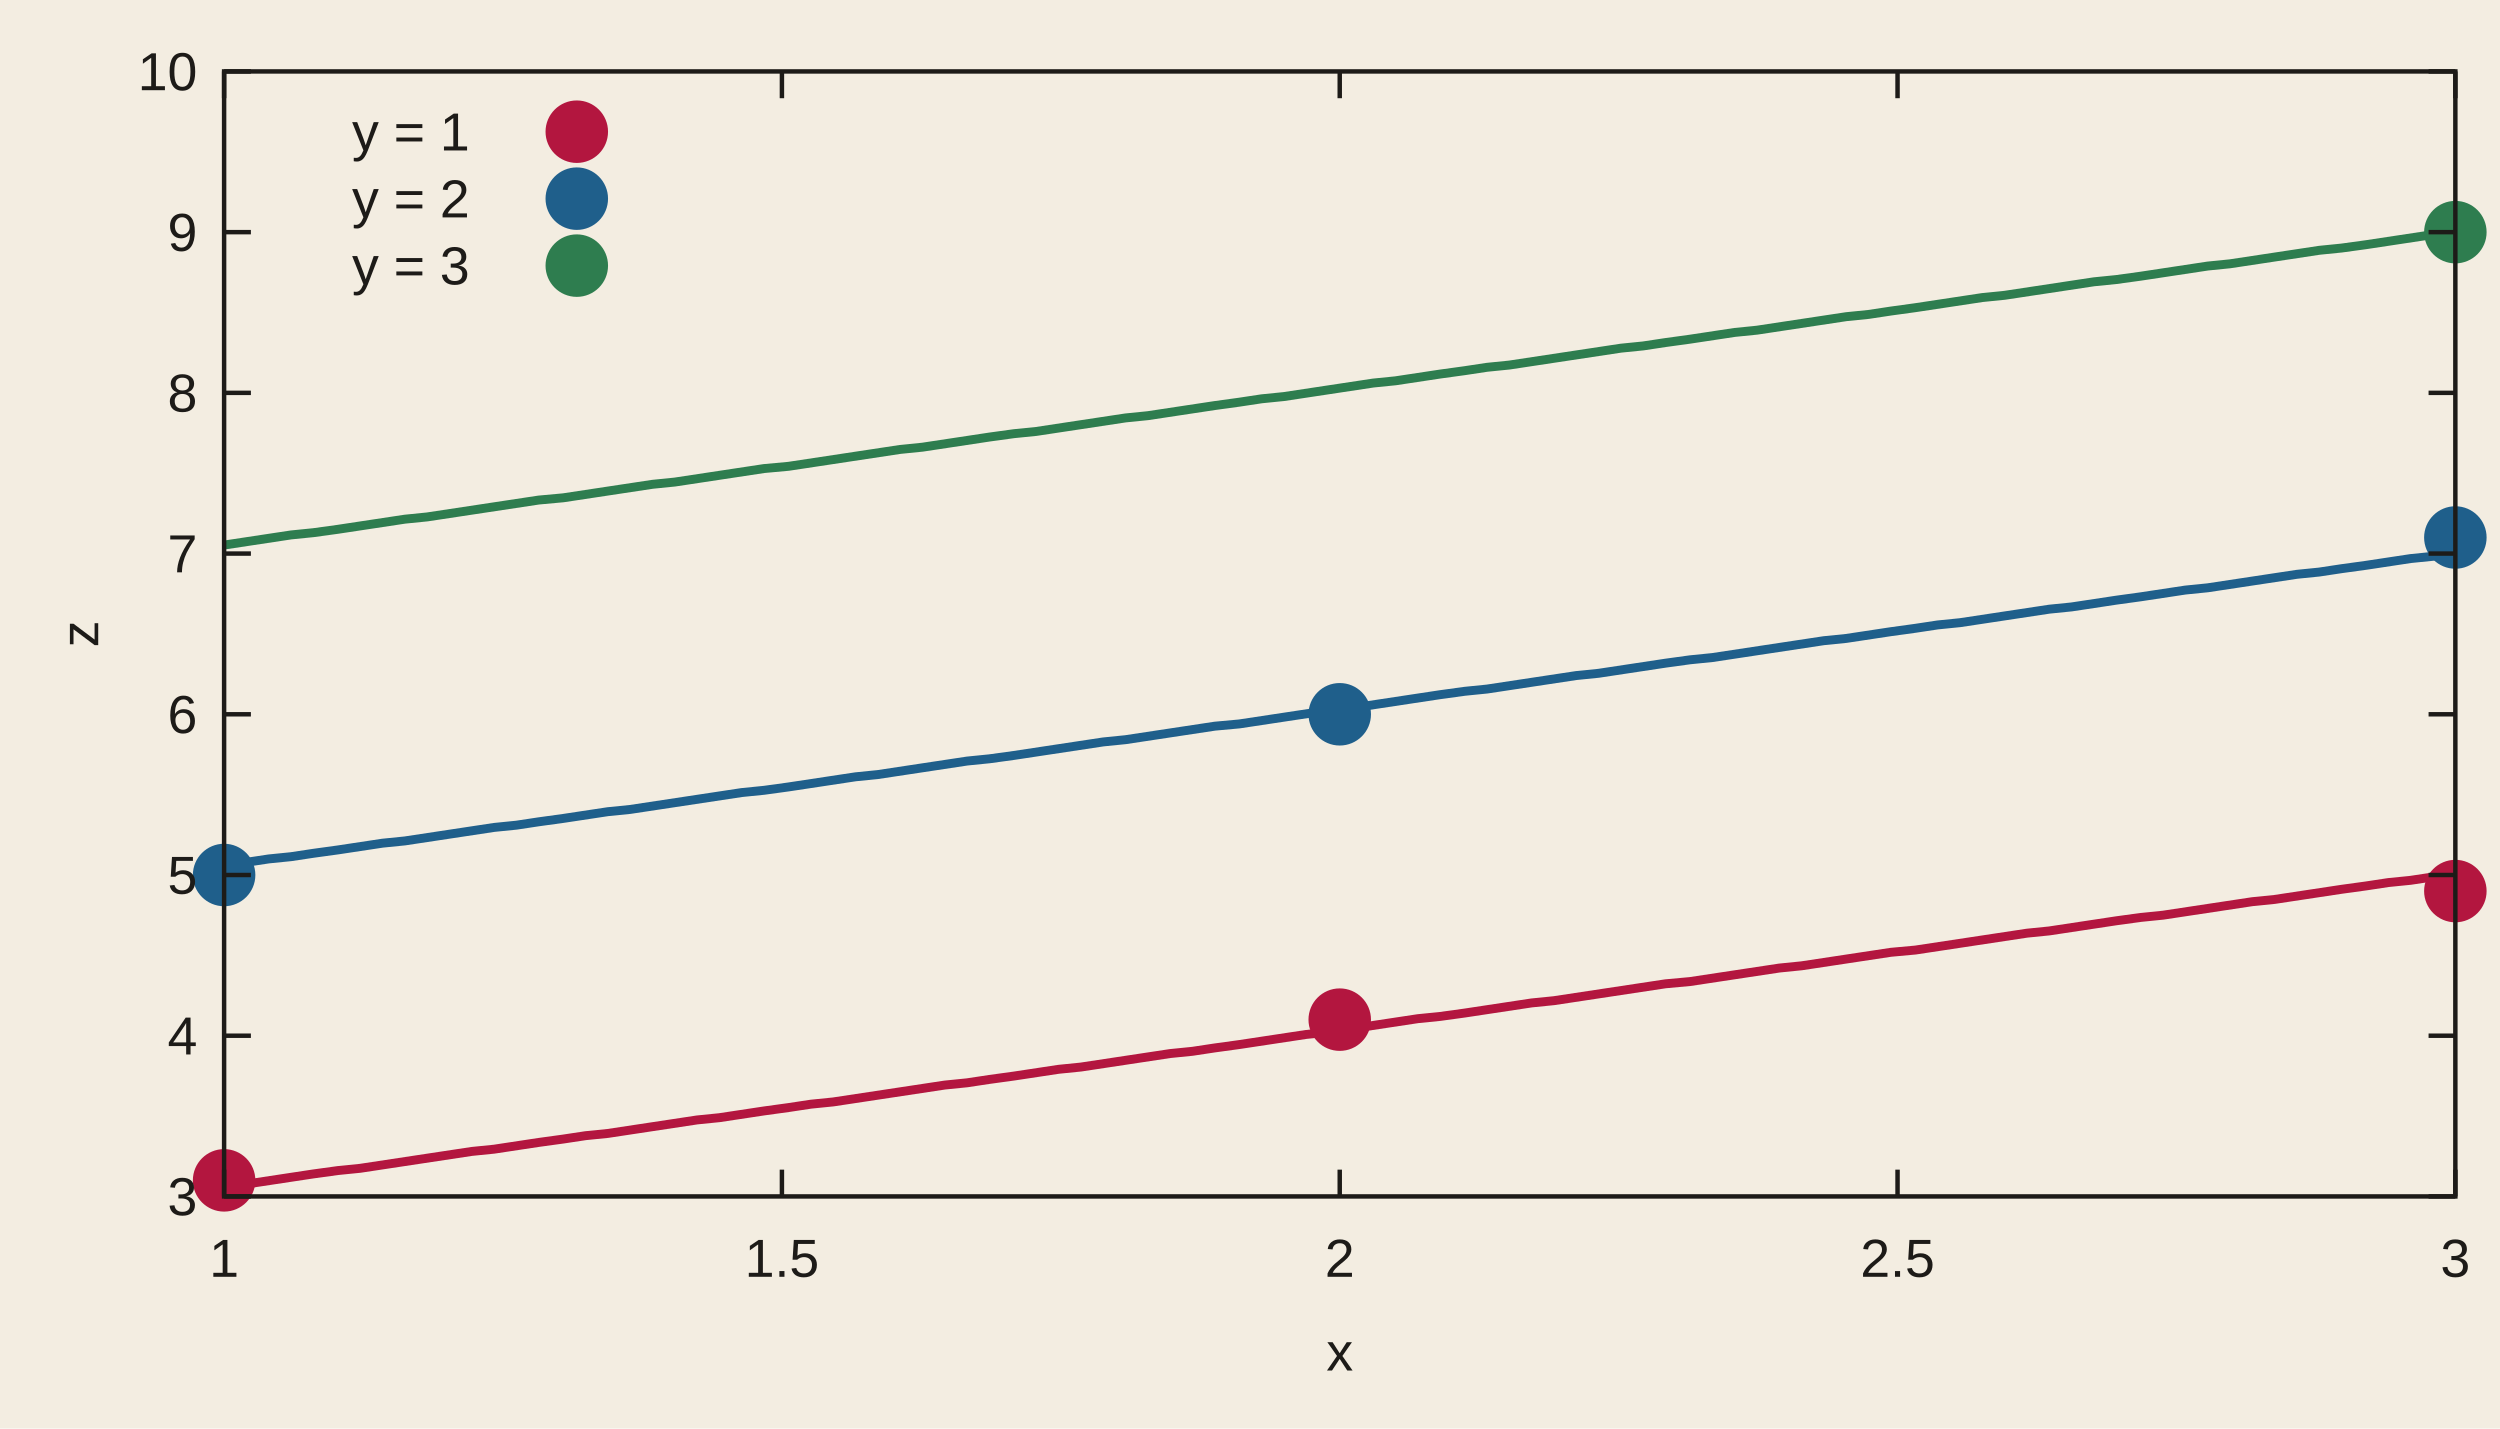
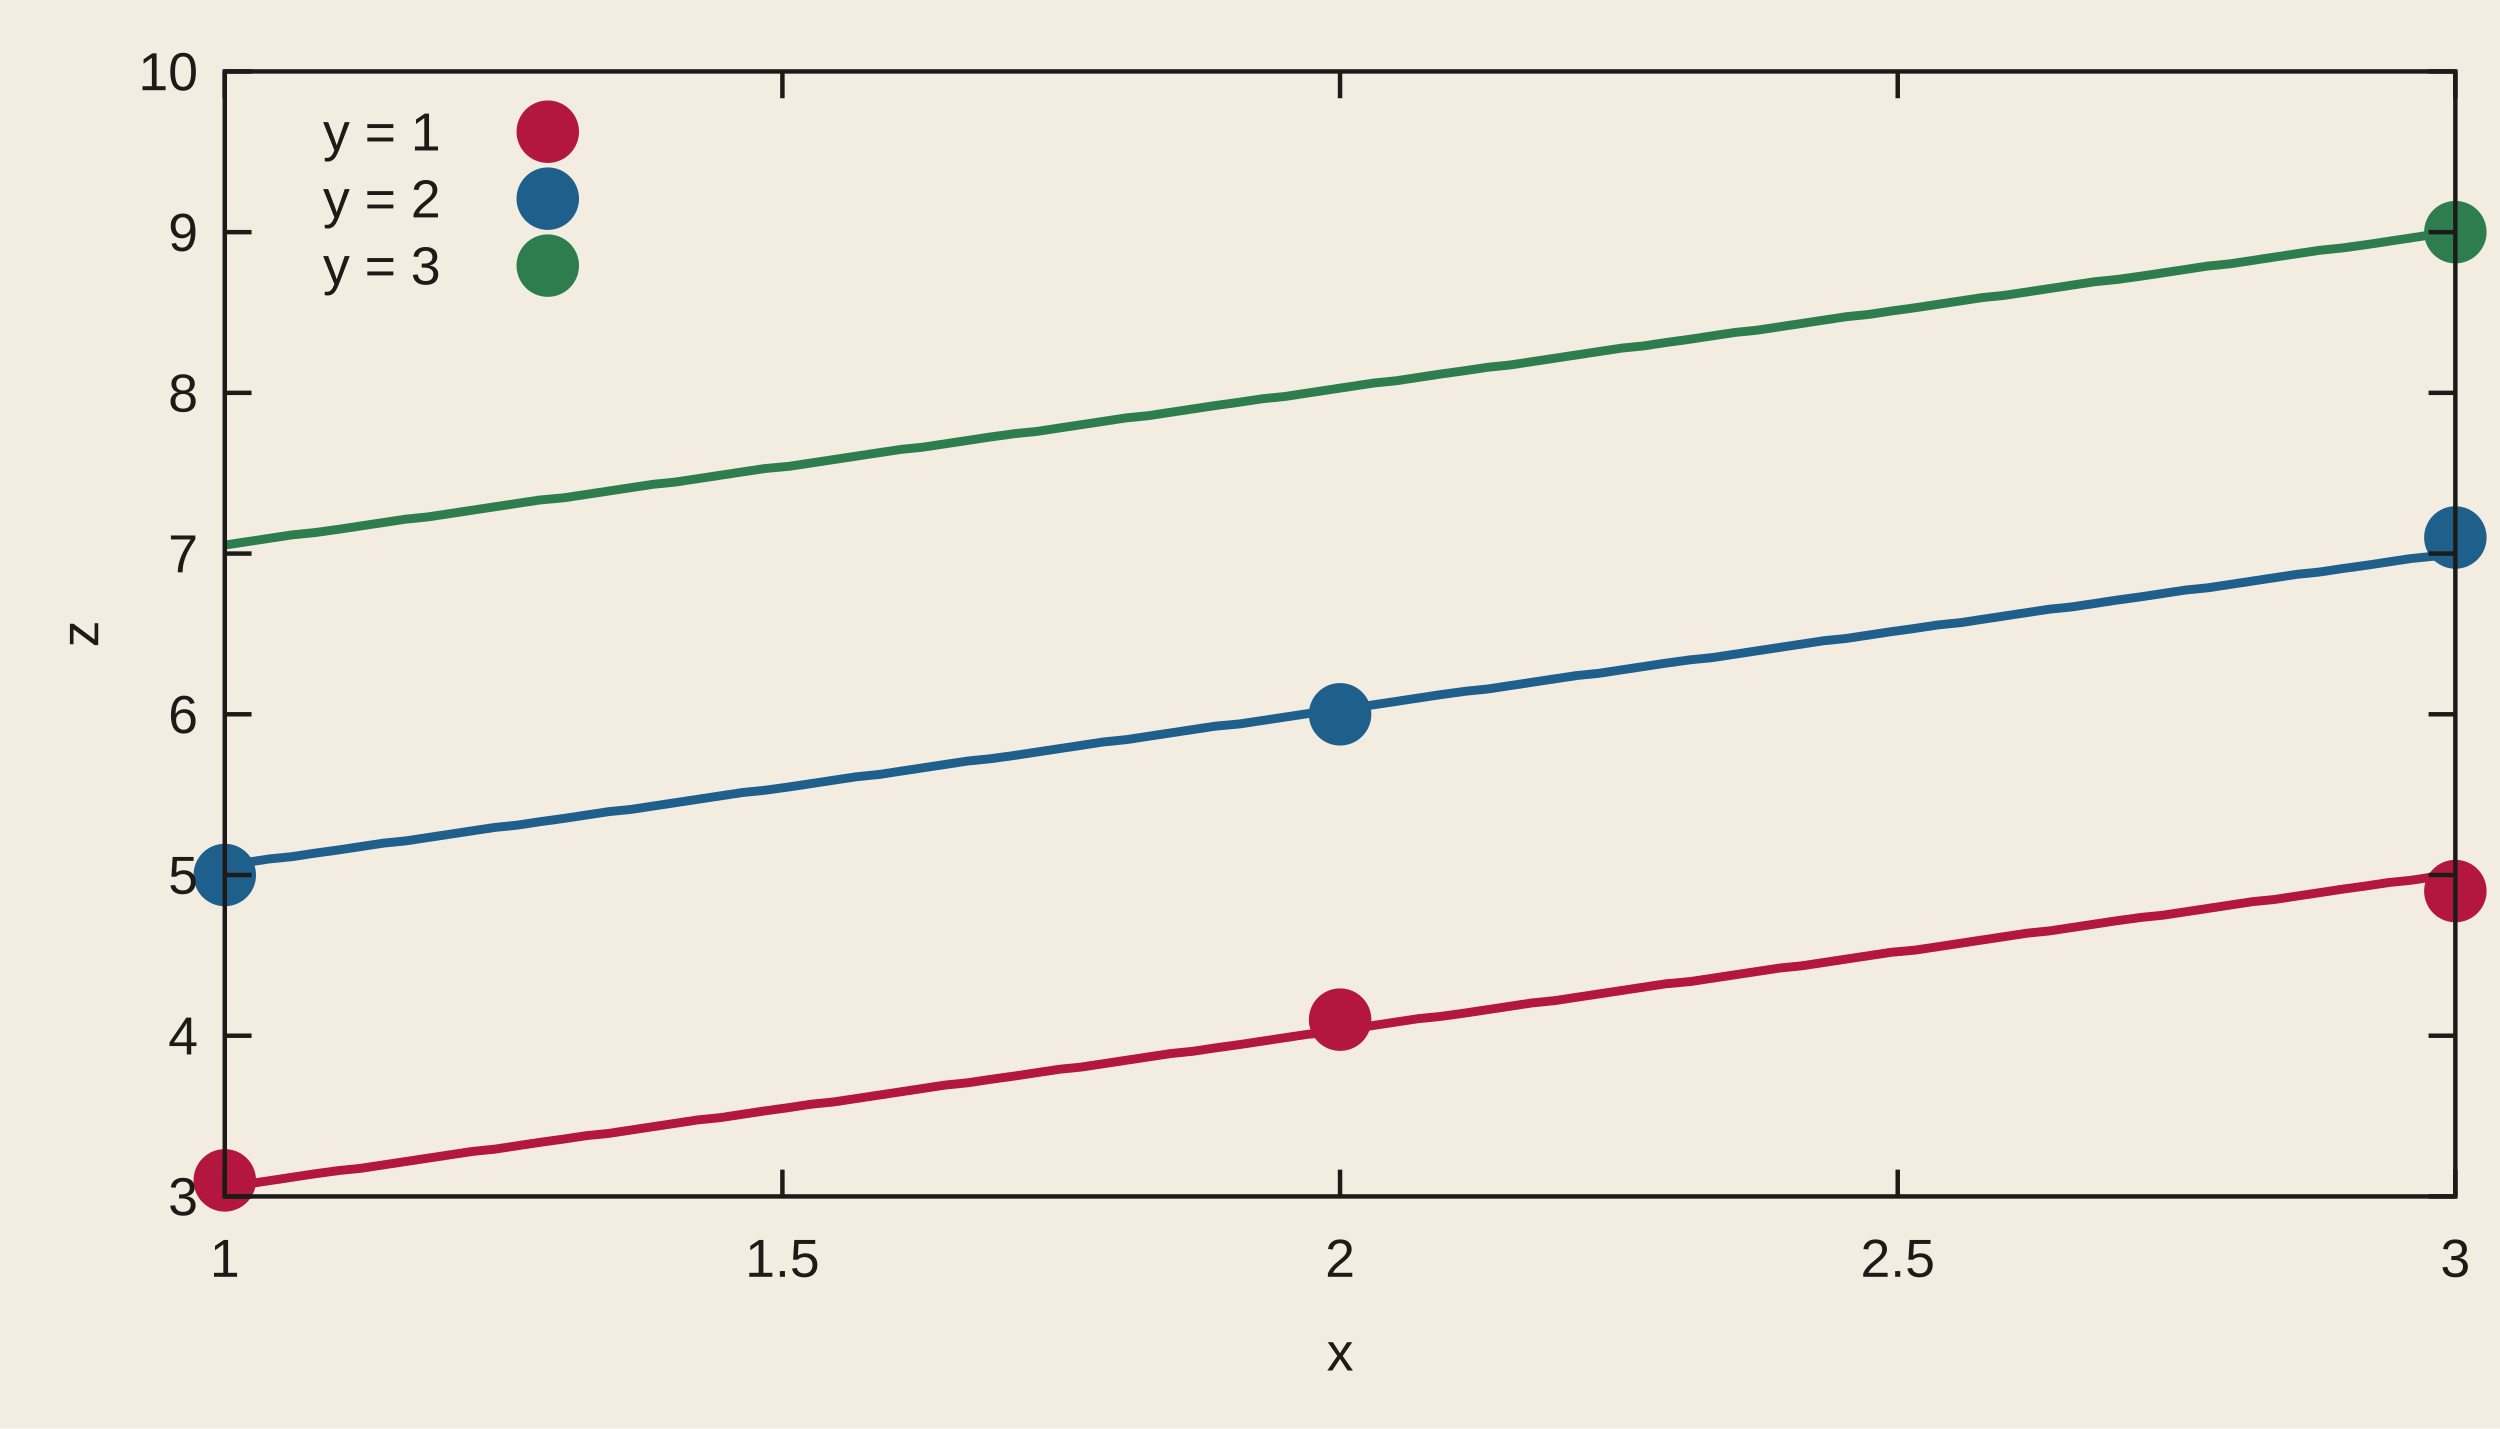
<svg xmlns="http://www.w3.org/2000/svg" width="560" height="320" viewBox="0 0 560 320" font-family="Arial,Helvetica,sans-serif" font-size="12" fill="#1d1b18" data-theme="washi" data-frame="#1d1b18" data-grid-color="#a69a85">
  <rect x="0" y="0" width="560" height="320" fill="#f3ede1" stroke="none" stroke-width="0" />
-   <g class="fs-axes" data-area="50.2 550 16 268" data-x="1e0 3e0" data-y="3e0 1e1" data-log="0 0" data-grid="0" data-font-size="12" data-xformat="%h" data-yformat="%h">
+   <g class="fs-axes" data-area="50.35 550 16 268" data-x="1e0 3e0" data-y="3e0 1e1" data-log="0 0" data-grid="0" data-font-size="12" data-xformat="%h" data-yformat="%h">
    <g class="fs-grid" display="none">
-       <polyline fill="none" stroke="#a69a85" stroke-width="0.5" stroke-dasharray="2,3" points="50.2,268 50.2,16" />
-       <polyline fill="none" stroke="#a69a85" stroke-width="0.5" stroke-dasharray="2,3" points="175.15,268 175.15,16" />
-       <polyline fill="none" stroke="#a69a85" stroke-width="0.5" stroke-dasharray="2,3" points="300.1,268 300.1,16" />
-       <polyline fill="none" stroke="#a69a85" stroke-width="0.5" stroke-dasharray="2,3" points="425.05,268 425.05,16" />
+       <polyline fill="none" stroke="#a69a85" stroke-width="0.5" stroke-dasharray="2,3" points="50.35,268 50.35,16" />
+       <polyline fill="none" stroke="#a69a85" stroke-width="0.5" stroke-dasharray="2,3" points="175.26,268 175.26,16" />
+       <polyline fill="none" stroke="#a69a85" stroke-width="0.5" stroke-dasharray="2,3" points="300.17,268 300.17,16" />
+       <polyline fill="none" stroke="#a69a85" stroke-width="0.5" stroke-dasharray="2,3" points="425.09,268 425.09,16" />
      <polyline fill="none" stroke="#a69a85" stroke-width="0.5" stroke-dasharray="2,3" points="550,268 550,16" />
-       <polyline fill="none" stroke="#a69a85" stroke-width="0.5" stroke-dasharray="2,3" points="50.2,268 550,268" />
-       <polyline fill="none" stroke="#a69a85" stroke-width="0.5" stroke-dasharray="2,3" points="50.2,232 550,232" />
-       <polyline fill="none" stroke="#a69a85" stroke-width="0.5" stroke-dasharray="2,3" points="50.2,196 550,196" />
-       <polyline fill="none" stroke="#a69a85" stroke-width="0.5" stroke-dasharray="2,3" points="50.2,160 550,160" />
-       <polyline fill="none" stroke="#a69a85" stroke-width="0.5" stroke-dasharray="2,3" points="50.2,124 550,124" />
-       <polyline fill="none" stroke="#a69a85" stroke-width="0.5" stroke-dasharray="2,3" points="50.2,88 550,88" />
-       <polyline fill="none" stroke="#a69a85" stroke-width="0.5" stroke-dasharray="2,3" points="50.2,52 550,52" />
-       <polyline fill="none" stroke="#a69a85" stroke-width="0.5" stroke-dasharray="2,3" points="50.2,16 550,16" />
+       <polyline fill="none" stroke="#a69a85" stroke-width="0.5" stroke-dasharray="2,3" points="50.35,268 550,268" />
+       <polyline fill="none" stroke="#a69a85" stroke-width="0.5" stroke-dasharray="2,3" points="50.35,232 550,232" />
+       <polyline fill="none" stroke="#a69a85" stroke-width="0.5" stroke-dasharray="2,3" points="50.35,196 550,196" />
+       <polyline fill="none" stroke="#a69a85" stroke-width="0.5" stroke-dasharray="2,3" points="50.35,160 550,160" />
+       <polyline fill="none" stroke="#a69a85" stroke-width="0.5" stroke-dasharray="2,3" points="50.35,124 550,124" />
+       <polyline fill="none" stroke="#a69a85" stroke-width="0.5" stroke-dasharray="2,3" points="50.35,88 550,88" />
+       <polyline fill="none" stroke="#a69a85" stroke-width="0.5" stroke-dasharray="2,3" points="50.35,52 550,52" />
+       <polyline fill="none" stroke="#a69a85" stroke-width="0.5" stroke-dasharray="2,3" points="50.35,16 550,16" />
    </g>
-     <svg class="fs-plot" x="50.2" y="16" width="499.8" height="252" viewBox="0 0 1 1" preserveAspectRatio="none" overflow="hidden">
+     <svg class="fs-plot" x="50.35" y="16" width="499.65" height="252" viewBox="0 0 1 1" preserveAspectRatio="none" overflow="hidden">
      <g class="fs-series" data-series="1">
        <path class="fs-pts" data-pt="7" data-size="12.6" data-lw="1.4" data-color="#b3163f" fill="none" stroke="none" d="M0,0.986 M0.5,0.843 M1,0.729" />
      </g>
      <g class="fs-series" data-series="2">
        <path class="fs-pts" data-pt="7" data-size="12.6" data-lw="1.4" data-color="#1f5f8b" fill="none" stroke="none" d="M0,0.714 M0.5,0.571 M1,0.414" />
      </g>
      <g class="fs-series" data-series="3">
        <path class="fs-pts" data-pt="7" data-size="12.6" data-lw="1.4" data-color="#2e7d4f" fill="none" stroke="none" d="M1,0.143" />
      </g>
      <g class="fs-series" data-series="4">
        <polyline fill="none" stroke="#b3163f" stroke-width="2" stroke-linejoin="round" vector-effect="non-scaling-stroke" points="0,0.991 0.01,0.989 0.02,0.986 0.03,0.983 0.04,0.98 0.051,0.977 0.061,0.975 0.071,0.972 0.081,0.969 0.091,0.966 0.101,0.963 0.111,0.96 0.121,0.958 0.131,0.955 0.141,0.952 0.152,0.949 0.162,0.946 0.172,0.944 0.182,0.941 0.192,0.938 0.202,0.935 0.212,0.932 0.222,0.93 0.232,0.927 0.242,0.924 0.253,0.921 0.263,0.918 0.273,0.916 0.283,0.913 0.293,0.91 0.303,0.907 0.313,0.904 0.323,0.901 0.333,0.899 0.343,0.896 0.354,0.893 0.364,0.89 0.374,0.887 0.384,0.885 0.394,0.882 0.404,0.879 0.414,0.876 0.424,0.873 0.434,0.871 0.444,0.868 0.455,0.865 0.465,0.862 0.475,0.859 0.485,0.856 0.495,0.854 0.505,0.851 0.515,0.848 0.525,0.845 0.535,0.842 0.545,0.84 0.556,0.837 0.566,0.834 0.576,0.831 0.586,0.828 0.596,0.826 0.606,0.823 0.616,0.82 0.626,0.817 0.636,0.814 0.646,0.811 0.657,0.809 0.667,0.806 0.677,0.803 0.687,0.8 0.697,0.797 0.707,0.795 0.717,0.792 0.727,0.789 0.737,0.786 0.747,0.783 0.758,0.781 0.768,0.778 0.778,0.775 0.788,0.772 0.798,0.769 0.808,0.766 0.818,0.764 0.828,0.761 0.838,0.758 0.848,0.755 0.859,0.752 0.869,0.75 0.879,0.747 0.889,0.744 0.899,0.741 0.909,0.738 0.919,0.736 0.929,0.733 0.939,0.73 0.949,0.727 0.96,0.724 0.97,0.721 0.98,0.719 0.99,0.716 1,0.713" />
      </g>
      <g class="fs-series" data-series="5">
        <polyline fill="none" stroke="#1f5f8b" stroke-width="2" stroke-linejoin="round" vector-effect="non-scaling-stroke" points="0,0.706 0.01,0.703 0.02,0.7 0.03,0.698 0.04,0.695 0.051,0.692 0.061,0.689 0.071,0.686 0.081,0.684 0.091,0.681 0.101,0.678 0.111,0.675 0.121,0.672 0.131,0.67 0.141,0.667 0.152,0.664 0.162,0.661 0.172,0.658 0.182,0.656 0.192,0.653 0.202,0.65 0.212,0.647 0.222,0.644 0.232,0.641 0.242,0.639 0.253,0.636 0.263,0.633 0.273,0.63 0.283,0.627 0.293,0.625 0.303,0.622 0.313,0.619 0.323,0.616 0.333,0.613 0.343,0.611 0.354,0.608 0.364,0.605 0.374,0.602 0.384,0.599 0.394,0.596 0.404,0.594 0.414,0.591 0.424,0.588 0.434,0.585 0.444,0.582 0.455,0.58 0.465,0.577 0.475,0.574 0.485,0.571 0.495,0.568 0.505,0.566 0.515,0.563 0.525,0.56 0.535,0.557 0.545,0.554 0.556,0.551 0.566,0.549 0.576,0.546 0.586,0.543 0.596,0.54 0.606,0.537 0.616,0.535 0.626,0.532 0.636,0.529 0.646,0.526 0.657,0.523 0.667,0.521 0.677,0.518 0.687,0.515 0.697,0.512 0.707,0.509 0.717,0.506 0.727,0.504 0.737,0.501 0.747,0.498 0.758,0.495 0.768,0.492 0.778,0.49 0.788,0.487 0.798,0.484 0.808,0.481 0.818,0.478 0.828,0.476 0.838,0.473 0.848,0.47 0.859,0.467 0.869,0.464 0.879,0.461 0.889,0.459 0.899,0.456 0.909,0.453 0.919,0.45 0.929,0.447 0.939,0.445 0.949,0.442 0.96,0.439 0.97,0.436 0.98,0.433 0.99,0.431 1,0.428" />
      </g>
      <g class="fs-series" data-series="6">
        <polyline fill="none" stroke="#2e7d4f" stroke-width="2" stroke-linejoin="round" vector-effect="non-scaling-stroke" points="0,0.421 0.01,0.418 0.02,0.415 0.03,0.412 0.04,0.41 0.051,0.407 0.061,0.404 0.071,0.401 0.081,0.398 0.091,0.396 0.101,0.393 0.111,0.39 0.121,0.387 0.131,0.384 0.141,0.381 0.152,0.379 0.162,0.376 0.172,0.373 0.182,0.37 0.192,0.367 0.202,0.365 0.212,0.362 0.222,0.359 0.232,0.356 0.242,0.353 0.253,0.351 0.263,0.348 0.273,0.345 0.283,0.342 0.293,0.339 0.303,0.336 0.313,0.334 0.323,0.331 0.333,0.328 0.343,0.325 0.354,0.322 0.364,0.32 0.374,0.317 0.384,0.314 0.394,0.311 0.404,0.308 0.414,0.306 0.424,0.303 0.434,0.3 0.444,0.297 0.455,0.294 0.465,0.291 0.475,0.289 0.485,0.286 0.495,0.283 0.505,0.28 0.515,0.277 0.525,0.275 0.535,0.272 0.545,0.269 0.556,0.266 0.566,0.263 0.576,0.261 0.586,0.258 0.596,0.255 0.606,0.252 0.616,0.249 0.626,0.246 0.636,0.244 0.646,0.241 0.657,0.238 0.667,0.235 0.677,0.232 0.687,0.23 0.697,0.227 0.707,0.224 0.717,0.221 0.727,0.218 0.737,0.216 0.747,0.213 0.758,0.21 0.768,0.207 0.778,0.204 0.788,0.201 0.798,0.199 0.808,0.196 0.818,0.193 0.828,0.19 0.838,0.187 0.848,0.185 0.859,0.182 0.869,0.179 0.879,0.176 0.889,0.173 0.899,0.171 0.909,0.168 0.919,0.165 0.929,0.162 0.939,0.159 0.949,0.157 0.96,0.154 0.97,0.151 0.98,0.148 0.99,0.145 1,0.142" />
      </g>
    </svg>
-     <svg class="fs-marks" x="50.2" y="16" width="499.8" height="252" viewBox="0 0 499.8 252" overflow="visible">
-       <path data-series="1" fill="#b3163f" stroke="#b3163f" stroke-width="1.4" d="M-6.3,248.4A6.3,6.3 0 1 0 6.3,248.4A6.3,6.3 0 1 0 -6.3,248.4ZM243.6,212.4A6.3,6.3 0 1 0 256.2,212.4A6.3,6.3 0 1 0 243.6,212.4ZM493.5,183.6A6.3,6.3 0 1 0 506.1,183.6A6.3,6.3 0 1 0 493.5,183.6Z" />
-       <path data-series="2" fill="#1f5f8b" stroke="#1f5f8b" stroke-width="1.4" d="M-6.3,180A6.3,6.3 0 1 0 6.3,180A6.3,6.3 0 1 0 -6.3,180ZM243.6,144A6.3,6.3 0 1 0 256.2,144A6.3,6.3 0 1 0 243.6,144ZM493.5,104.4A6.3,6.3 0 1 0 506.1,104.4A6.3,6.3 0 1 0 493.5,104.4Z" />
-       <path data-series="3" fill="#2e7d4f" stroke="#2e7d4f" stroke-width="1.4" d="M493.5,36A6.3,6.3 0 1 0 506.1,36A6.3,6.3 0 1 0 493.5,36Z" />
+     <svg class="fs-marks" x="50.35" y="16" width="499.65" height="252" viewBox="0 0 499.65 252" overflow="visible">
+       <path data-series="1" fill="#b3163f" stroke="#b3163f" stroke-width="1.4" d="M-6.3,248.4A6.3,6.3 0 1 0 6.3,248.4A6.3,6.3 0 1 0 -6.3,248.4ZM243.53,212.4A6.3,6.3 0 1 0 256.13,212.4A6.3,6.3 0 1 0 243.53,212.4ZM493.35,183.6A6.3,6.3 0 1 0 505.95,183.6A6.3,6.3 0 1 0 493.35,183.6Z" />
+       <path data-series="2" fill="#1f5f8b" stroke="#1f5f8b" stroke-width="1.4" d="M-6.3,180A6.3,6.3 0 1 0 6.3,180A6.3,6.3 0 1 0 -6.3,180ZM243.53,144A6.3,6.3 0 1 0 256.13,144A6.3,6.3 0 1 0 243.53,144ZM493.35,104.4A6.3,6.3 0 1 0 505.95,104.4A6.3,6.3 0 1 0 493.35,104.4Z" />
+       <path data-series="3" fill="#2e7d4f" stroke="#2e7d4f" stroke-width="1.4" d="M493.35,36A6.3,6.3 0 1 0 505.95,36A6.3,6.3 0 1 0 493.35,36Z" />
    </svg>
-     <rect x="50.2" y="16" width="499.8" height="252" fill="none" stroke="#1d1b18" stroke-width="1" />
+     <rect x="50.35" y="16" width="499.65" height="252" fill="none" stroke="#1d1b18" stroke-width="1" />
    <g class="fs-xticks">
-       <polyline fill="none" stroke="#1d1b18" stroke-width="1" points="50.2,268 50.2,262" />
-       <polyline fill="none" stroke="#1d1b18" stroke-width="1" points="50.2,16 50.2,22" />
-       <text x="50.2" y="286" text-anchor="middle">1</text>
-       <polyline fill="none" stroke="#1d1b18" stroke-width="1" points="175.15,268 175.15,262" />
-       <polyline fill="none" stroke="#1d1b18" stroke-width="1" points="175.15,16 175.15,22" />
-       <text x="175.15" y="286" text-anchor="middle">1.5</text>
-       <polyline fill="none" stroke="#1d1b18" stroke-width="1" points="300.1,268 300.1,262" />
-       <polyline fill="none" stroke="#1d1b18" stroke-width="1" points="300.1,16 300.1,22" />
-       <text x="300.1" y="286" text-anchor="middle">2</text>
-       <polyline fill="none" stroke="#1d1b18" stroke-width="1" points="425.05,268 425.05,262" />
-       <polyline fill="none" stroke="#1d1b18" stroke-width="1" points="425.05,16 425.05,22" />
-       <text x="425.05" y="286" text-anchor="middle">2.5</text>
+       <polyline fill="none" stroke="#1d1b18" stroke-width="1" points="50.35,268 50.35,262" />
+       <polyline fill="none" stroke="#1d1b18" stroke-width="1" points="50.35,16 50.35,22" />
+       <text x="50.35" y="286" text-anchor="middle">1</text>
+       <polyline fill="none" stroke="#1d1b18" stroke-width="1" points="175.26,268 175.26,262" />
+       <polyline fill="none" stroke="#1d1b18" stroke-width="1" points="175.26,16 175.26,22" />
+       <text x="175.26" y="286" text-anchor="middle">1.5</text>
+       <polyline fill="none" stroke="#1d1b18" stroke-width="1" points="300.17,268 300.17,262" />
+       <polyline fill="none" stroke="#1d1b18" stroke-width="1" points="300.17,16 300.17,22" />
+       <text x="300.17" y="286" text-anchor="middle">2</text>
+       <polyline fill="none" stroke="#1d1b18" stroke-width="1" points="425.09,268 425.09,262" />
+       <polyline fill="none" stroke="#1d1b18" stroke-width="1" points="425.09,16 425.09,22" />
+       <text x="425.09" y="286" text-anchor="middle">2.5</text>
      <polyline fill="none" stroke="#1d1b18" stroke-width="1" points="550,268 550,262" />
      <polyline fill="none" stroke="#1d1b18" stroke-width="1" points="550,16 550,22" />
      <text x="550" y="286" text-anchor="middle">3</text>
    </g>
    <g class="fs-yticks">
-       <polyline fill="none" stroke="#1d1b18" stroke-width="1" points="50.2,268 56.2,268" />
+       <polyline fill="none" stroke="#1d1b18" stroke-width="1" points="50.35,268 56.35,268" />
      <polyline fill="none" stroke="#1d1b18" stroke-width="1" points="550,268 544,268" />
-       <text x="44.2" y="272.2" text-anchor="end">3</text>
-       <polyline fill="none" stroke="#1d1b18" stroke-width="1" points="50.2,232 56.2,232" />
+       <text x="44.35" y="272.2" text-anchor="end">3</text>
+       <polyline fill="none" stroke="#1d1b18" stroke-width="1" points="50.35,232 56.35,232" />
      <polyline fill="none" stroke="#1d1b18" stroke-width="1" points="550,232 544,232" />
-       <text x="44.2" y="236.2" text-anchor="end">4</text>
-       <polyline fill="none" stroke="#1d1b18" stroke-width="1" points="50.2,196 56.2,196" />
+       <text x="44.35" y="236.2" text-anchor="end">4</text>
+       <polyline fill="none" stroke="#1d1b18" stroke-width="1" points="50.35,196 56.35,196" />
      <polyline fill="none" stroke="#1d1b18" stroke-width="1" points="550,196 544,196" />
-       <text x="44.2" y="200.2" text-anchor="end">5</text>
-       <polyline fill="none" stroke="#1d1b18" stroke-width="1" points="50.2,160 56.2,160" />
+       <text x="44.35" y="200.2" text-anchor="end">5</text>
+       <polyline fill="none" stroke="#1d1b18" stroke-width="1" points="50.35,160 56.35,160" />
      <polyline fill="none" stroke="#1d1b18" stroke-width="1" points="550,160 544,160" />
-       <text x="44.2" y="164.2" text-anchor="end">6</text>
-       <polyline fill="none" stroke="#1d1b18" stroke-width="1" points="50.2,124 56.2,124" />
+       <text x="44.35" y="164.2" text-anchor="end">6</text>
+       <polyline fill="none" stroke="#1d1b18" stroke-width="1" points="50.35,124 56.35,124" />
      <polyline fill="none" stroke="#1d1b18" stroke-width="1" points="550,124 544,124" />
-       <text x="44.2" y="128.2" text-anchor="end">7</text>
-       <polyline fill="none" stroke="#1d1b18" stroke-width="1" points="50.2,88 56.2,88" />
+       <text x="44.35" y="128.2" text-anchor="end">7</text>
+       <polyline fill="none" stroke="#1d1b18" stroke-width="1" points="50.35,88 56.35,88" />
      <polyline fill="none" stroke="#1d1b18" stroke-width="1" points="550,88 544,88" />
-       <text x="44.2" y="92.2" text-anchor="end">8</text>
-       <polyline fill="none" stroke="#1d1b18" stroke-width="1" points="50.2,52 56.2,52" />
+       <text x="44.35" y="92.2" text-anchor="end">8</text>
+       <polyline fill="none" stroke="#1d1b18" stroke-width="1" points="50.35,52 56.35,52" />
      <polyline fill="none" stroke="#1d1b18" stroke-width="1" points="550,52 544,52" />
-       <text x="44.2" y="56.2" text-anchor="end">9</text>
-       <polyline fill="none" stroke="#1d1b18" stroke-width="1" points="50.2,16 56.2,16" />
+       <text x="44.35" y="56.2" text-anchor="end">9</text>
+       <polyline fill="none" stroke="#1d1b18" stroke-width="1" points="50.35,16 56.35,16" />
      <polyline fill="none" stroke="#1d1b18" stroke-width="1" points="550,16 544,16" />
-       <text x="44.2" y="20.2" text-anchor="end">10</text>
+       <text x="44.35" y="20.2" text-anchor="end">10</text>
    </g>
-     <text x="300.1" y="307" text-anchor="middle">x</text>
+     <text x="300.17" y="307" text-anchor="middle">x</text>
    <text x="22" y="142" text-anchor="middle" transform="rotate(-90 22 142)">z</text>
    <g class="fs-key-entry" data-series="1">
-       <path fill="#b3163f" stroke="#b3163f" stroke-width="1.4" d="M122.9,29.5A6.3,6.3 0 1 0 135.5,29.5A6.3,6.3 0 1 0 122.9,29.5Z" />
-       <text x="105.2" y="33.7" text-anchor="end">y = 1</text>
+       <path fill="#b3163f" stroke="#b3163f" stroke-width="1.4" d="M116.4,29.5A6.3,6.3 0 1 0 129,29.5A6.3,6.3 0 1 0 116.4,29.5Z" />
+       <text x="98.7" y="33.7" text-anchor="end">y = 1</text>
    </g>
    <g class="fs-key-entry" data-series="2">
-       <path fill="#1f5f8b" stroke="#1f5f8b" stroke-width="1.4" d="M122.9,44.5A6.3,6.3 0 1 0 135.5,44.5A6.3,6.3 0 1 0 122.9,44.5Z" />
-       <text x="105.2" y="48.7" text-anchor="end">y = 2</text>
+       <path fill="#1f5f8b" stroke="#1f5f8b" stroke-width="1.4" d="M116.4,44.5A6.3,6.3 0 1 0 129,44.5A6.3,6.3 0 1 0 116.4,44.5Z" />
+       <text x="98.7" y="48.7" text-anchor="end">y = 2</text>
    </g>
    <g class="fs-key-entry" data-series="3">
-       <path fill="#2e7d4f" stroke="#2e7d4f" stroke-width="1.4" d="M122.9,59.5A6.3,6.3 0 1 0 135.5,59.5A6.3,6.3 0 1 0 122.9,59.5Z" />
-       <text x="105.2" y="63.7" text-anchor="end">y = 3</text>
+       <path fill="#2e7d4f" stroke="#2e7d4f" stroke-width="1.4" d="M116.4,59.5A6.3,6.3 0 1 0 129,59.5A6.3,6.3 0 1 0 116.4,59.5Z" />
+       <text x="98.7" y="63.7" text-anchor="end">y = 3</text>
    </g>
  </g>
</svg>
